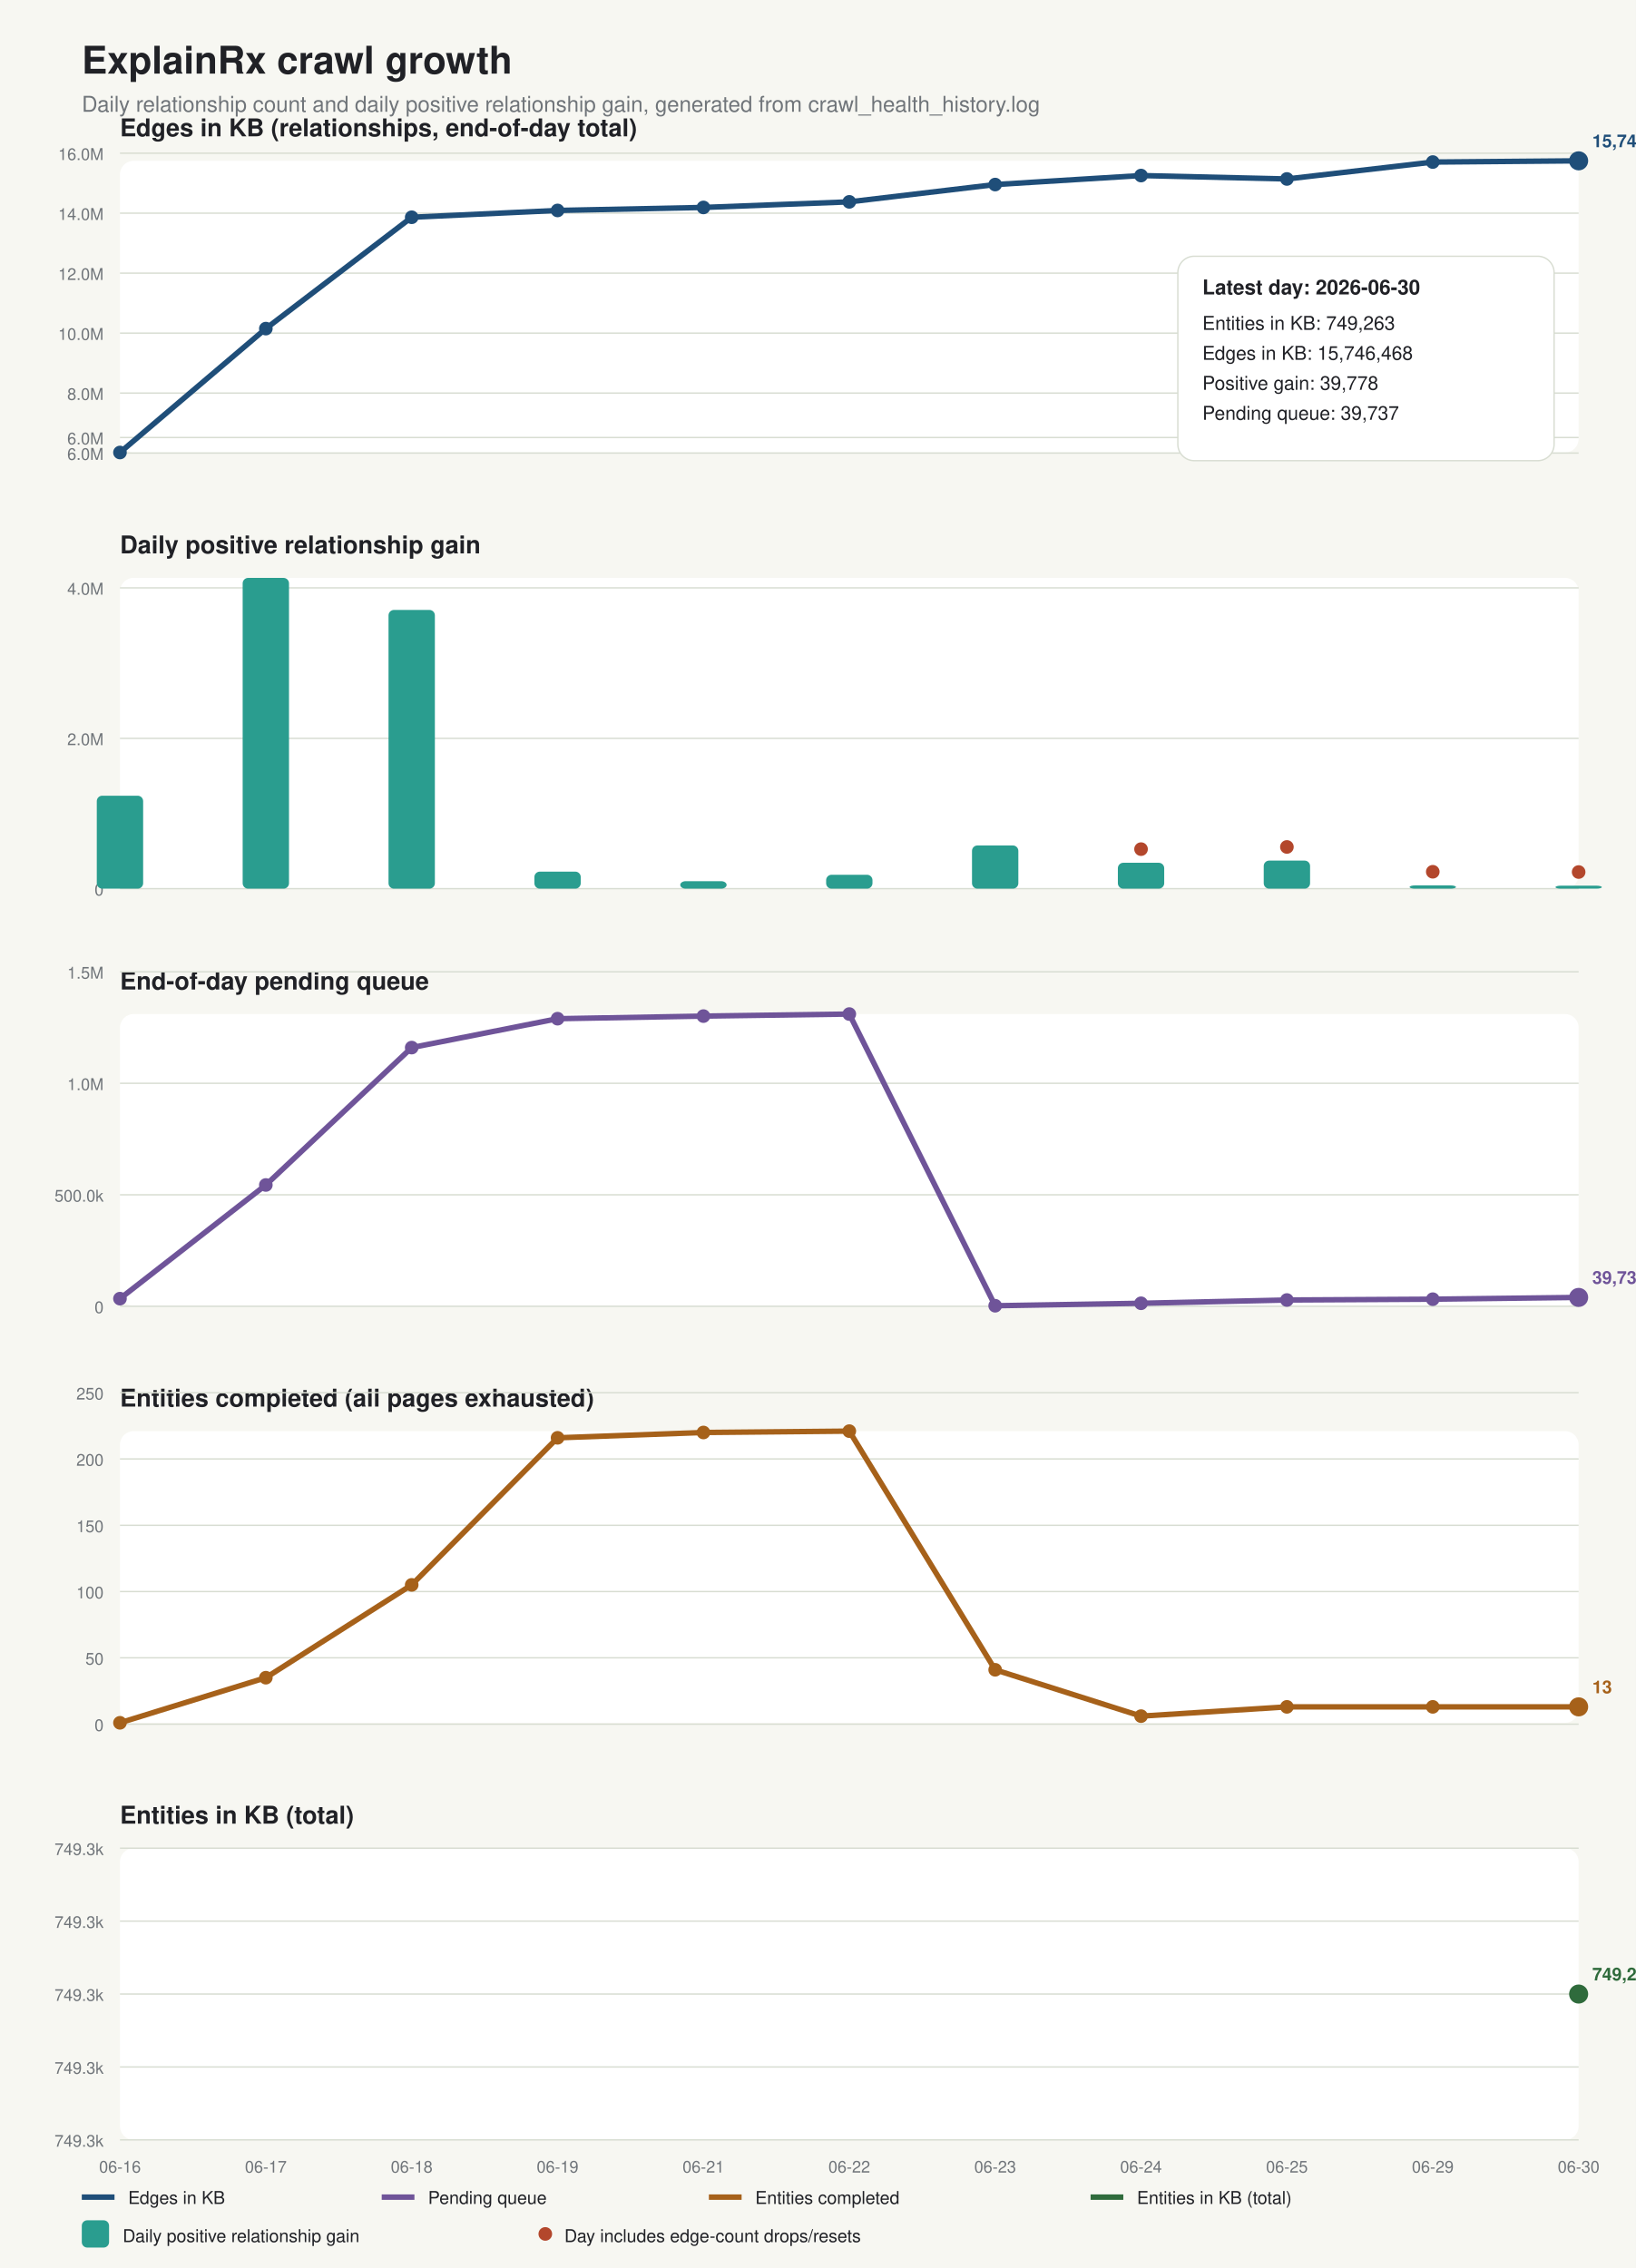
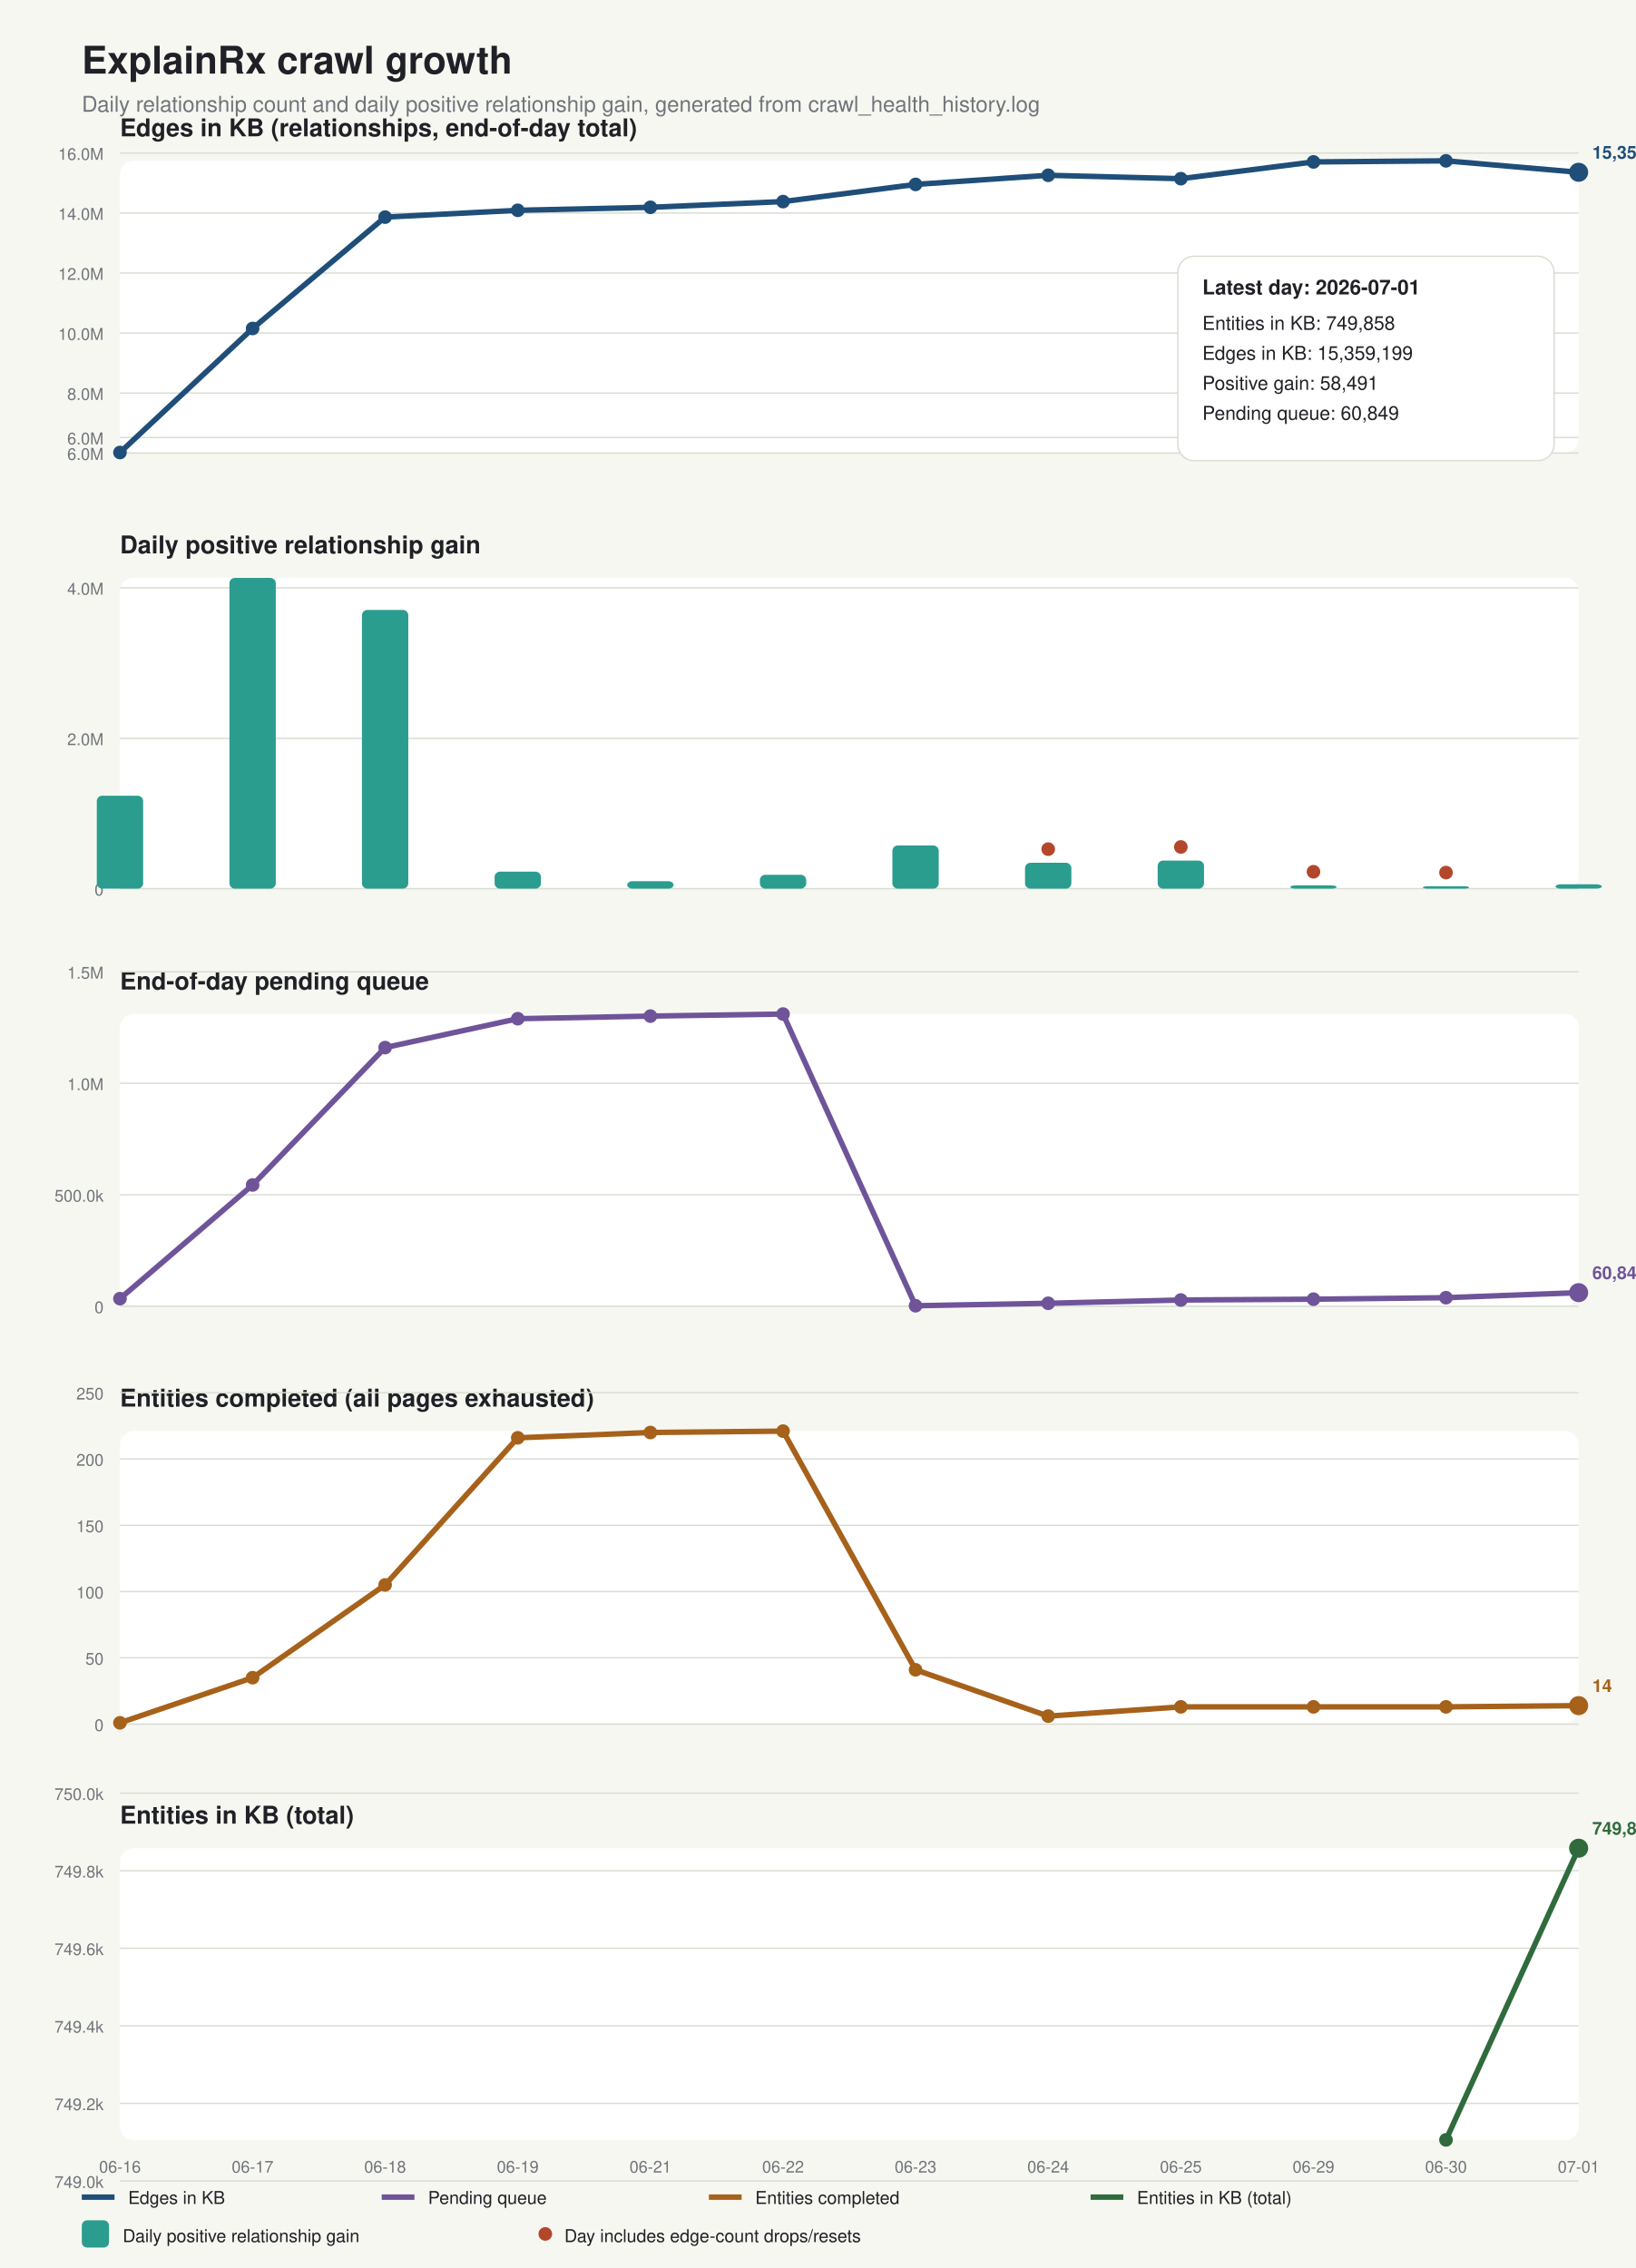
<svg xmlns="http://www.w3.org/2000/svg" width="1200" height="1664" viewBox="0 0 1200 1664">
  <rect width="100%" height="100%" fill="#f7f7f2" />
  <text x="60" y="54" font-family="Helvetica, Arial, sans-serif" font-size="28" font-weight="700" fill="#202126">ExplainRx crawl growth</text>
  <text x="60" y="82" font-family="Helvetica, Arial, sans-serif" font-size="16" fill="#70757a">Daily relationship count and daily positive relationship gain, generated from crawl_health_history.log</text>
  <rect x="88" y="118" width="1070" height="214" fill="#ffffff" rx="10" />
  <rect x="88" y="424" width="1070" height="228" fill="#ffffff" rx="10" />
  <rect x="88" y="744" width="1070" height="214" fill="#ffffff" rx="10" />
  <rect x="88" y="1050" width="1070" height="214" fill="#ffffff" rx="10" />
  <rect x="88" y="1356" width="1070" height="214" fill="#ffffff" rx="10" />
  <text x="88" y="100" font-family="Helvetica, Arial, sans-serif" font-size="18" font-weight="700" fill="#202126">Edges in KB (relationships, end-of-day total)</text>
  <text x="88" y="406" font-family="Helvetica, Arial, sans-serif" font-size="18" font-weight="700" fill="#202126">Daily positive relationship gain</text>
  <text x="88" y="726" font-family="Helvetica, Arial, sans-serif" font-size="18" font-weight="700" fill="#202126">End-of-day pending queue</text>
  <text x="88" y="1032" font-family="Helvetica, Arial, sans-serif" font-size="18" font-weight="700" fill="#202126">Entities completed (all pages exhausted)</text>
  <text x="88" y="1338" font-family="Helvetica, Arial, sans-serif" font-size="18" font-weight="700" fill="#202126">Entities in KB (total)</text>
  <line x1="88" y1="332.4" x2="1158" y2="332.4" stroke="#d8ddd2" stroke-width="1" />
  <text x="76" y="337.4" text-anchor="end" font-family="Helvetica, Arial, sans-serif" font-size="12" fill="#70757a">6.0M</text>
  <line x1="88" y1="288.4" x2="1158" y2="288.4" stroke="#d8ddd2" stroke-width="1" />
  <text x="76" y="293.4" text-anchor="end" font-family="Helvetica, Arial, sans-serif" font-size="12" fill="#70757a">8.0M</text>
  <line x1="88" y1="244.4" x2="1158" y2="244.4" stroke="#d8ddd2" stroke-width="1" />
  <text x="76" y="249.4" text-anchor="end" font-family="Helvetica, Arial, sans-serif" font-size="12" fill="#70757a">10.0M</text>
-   <line x1="88" y1="200.4" x2="1158" y2="200.4" stroke="#d8ddd2" stroke-width="1" />
-   <text x="76" y="205.4" text-anchor="end" font-family="Helvetica, Arial, sans-serif" font-size="12" fill="#70757a">12.0M</text>
-   <line x1="88" y1="156.4" x2="1158" y2="156.4" stroke="#d8ddd2" stroke-width="1" />
-   <text x="76" y="161.4" text-anchor="end" font-family="Helvetica, Arial, sans-serif" font-size="12" fill="#70757a">14.0M</text>
-   <line x1="88" y1="112.4" x2="1158" y2="112.4" stroke="#d8ddd2" stroke-width="1" />
-   <text x="76" y="117.4" text-anchor="end" font-family="Helvetica, Arial, sans-serif" font-size="12" fill="#70757a">16.0M</text>
+   <line x1="88" y1="200.3" x2="1158" y2="200.3" stroke="#d8ddd2" stroke-width="1" />
+   <text x="76" y="205.3" text-anchor="end" font-family="Helvetica, Arial, sans-serif" font-size="12" fill="#70757a">12.0M</text>
+   <line x1="88" y1="156.3" x2="1158" y2="156.3" stroke="#d8ddd2" stroke-width="1" />
+   <text x="76" y="161.3" text-anchor="end" font-family="Helvetica, Arial, sans-serif" font-size="12" fill="#70757a">14.0M</text>
+   <line x1="88" y1="112.3" x2="1158" y2="112.3" stroke="#d8ddd2" stroke-width="1" />
+   <text x="76" y="117.3" text-anchor="end" font-family="Helvetica, Arial, sans-serif" font-size="12" fill="#70757a">16.0M</text>
  <line x1="88" y1="652.0" x2="1158" y2="652.0" stroke="#d8ddd2" stroke-width="1" />
  <text x="76" y="657.0" text-anchor="end" font-family="Helvetica, Arial, sans-serif" font-size="12" fill="#70757a">0</text>
  <line x1="88" y1="541.7" x2="1158" y2="541.7" stroke="#d8ddd2" stroke-width="1" />
  <text x="76" y="546.7" text-anchor="end" font-family="Helvetica, Arial, sans-serif" font-size="12" fill="#70757a">2.0M</text>
  <line x1="88" y1="431.3" x2="1158" y2="431.3" stroke="#d8ddd2" stroke-width="1" />
  <text x="76" y="436.3" text-anchor="end" font-family="Helvetica, Arial, sans-serif" font-size="12" fill="#70757a">4.0M</text>
  <line x1="88" y1="321.0" x2="1158" y2="321.0" stroke="#d8ddd2" stroke-width="1" />
  <text x="76" y="326.0" text-anchor="end" font-family="Helvetica, Arial, sans-serif" font-size="12" fill="#70757a">6.0M</text>
  <line x1="88" y1="958.4" x2="1158" y2="958.4" stroke="#d8ddd2" stroke-width="1" />
  <text x="76" y="963.4" text-anchor="end" font-family="Helvetica, Arial, sans-serif" font-size="12" fill="#70757a">0</text>
  <line x1="88" y1="876.6" x2="1158" y2="876.6" stroke="#d8ddd2" stroke-width="1" />
  <text x="76" y="881.6" text-anchor="end" font-family="Helvetica, Arial, sans-serif" font-size="12" fill="#70757a">500.0k</text>
  <line x1="88" y1="794.8" x2="1158" y2="794.8" stroke="#d8ddd2" stroke-width="1" />
  <text x="76" y="799.8" text-anchor="end" font-family="Helvetica, Arial, sans-serif" font-size="12" fill="#70757a">1.0M</text>
  <line x1="88" y1="713.0" x2="1158" y2="713.0" stroke="#d8ddd2" stroke-width="1" />
  <text x="76" y="718.0" text-anchor="end" font-family="Helvetica, Arial, sans-serif" font-size="12" fill="#70757a">1.5M</text>
  <line x1="88" y1="1265.0" x2="1158" y2="1265.0" stroke="#d8ddd2" stroke-width="1" />
  <text x="76" y="1270.0" text-anchor="end" font-family="Helvetica, Arial, sans-serif" font-size="12" fill="#70757a">0</text>
  <line x1="88" y1="1216.3" x2="1158" y2="1216.3" stroke="#d8ddd2" stroke-width="1" />
  <text x="76" y="1221.3" text-anchor="end" font-family="Helvetica, Arial, sans-serif" font-size="12" fill="#70757a">50</text>
  <line x1="88" y1="1167.7" x2="1158" y2="1167.7" stroke="#d8ddd2" stroke-width="1" />
  <text x="76" y="1172.7" text-anchor="end" font-family="Helvetica, Arial, sans-serif" font-size="12" fill="#70757a">100</text>
  <line x1="88" y1="1119.1" x2="1158" y2="1119.1" stroke="#d8ddd2" stroke-width="1" />
  <text x="76" y="1124.1" text-anchor="end" font-family="Helvetica, Arial, sans-serif" font-size="12" fill="#70757a">150</text>
  <line x1="88" y1="1070.4" x2="1158" y2="1070.4" stroke="#d8ddd2" stroke-width="1" />
  <text x="76" y="1075.4" text-anchor="end" font-family="Helvetica, Arial, sans-serif" font-size="12" fill="#70757a">200</text>
  <line x1="88" y1="1021.8" x2="1158" y2="1021.8" stroke="#d8ddd2" stroke-width="1" />
  <text x="76" y="1026.8" text-anchor="end" font-family="Helvetica, Arial, sans-serif" font-size="12" fill="#70757a">250</text>
-   <line x1="88" y1="1570.0" x2="1158" y2="1570.0" stroke="#d8ddd2" stroke-width="1" />
-   <text x="76" y="1575.0" text-anchor="end" font-family="Helvetica, Arial, sans-serif" font-size="12" fill="#70757a">749.3k</text>
-   <line x1="88" y1="1516.5" x2="1158" y2="1516.5" stroke="#d8ddd2" stroke-width="1" />
-   <text x="76" y="1521.5" text-anchor="end" font-family="Helvetica, Arial, sans-serif" font-size="12" fill="#70757a">749.3k</text>
-   <line x1="88" y1="1463.0" x2="1158" y2="1463.0" stroke="#d8ddd2" stroke-width="1" />
-   <text x="76" y="1468.0" text-anchor="end" font-family="Helvetica, Arial, sans-serif" font-size="12" fill="#70757a">749.3k</text>
-   <line x1="88" y1="1409.5" x2="1158" y2="1409.5" stroke="#d8ddd2" stroke-width="1" />
-   <text x="76" y="1414.5" text-anchor="end" font-family="Helvetica, Arial, sans-serif" font-size="12" fill="#70757a">749.3k</text>
-   <line x1="88" y1="1356.0" x2="1158" y2="1356.0" stroke="#d8ddd2" stroke-width="1" />
-   <text x="76" y="1361.0" text-anchor="end" font-family="Helvetica, Arial, sans-serif" font-size="12" fill="#70757a">749.3k</text>
-   <path d="M 88.0 332.0 L 195.0 241.1 L 302.0 159.4 L 409.0 154.4 L 516.0 152.2 L 623.0 148.1 L 730.0 135.4 L 837.0 128.8 L 944.0 131.3 L 1051.0 118.9 L 1158.0 118.0" fill="none" stroke="#1f4e79" stroke-width="4" stroke-linecap="round" stroke-linejoin="round" />
+   <line x1="88" y1="1600.2" x2="1158" y2="1600.2" stroke="#d8ddd2" stroke-width="1" />
+   <text x="76" y="1605.2" text-anchor="end" font-family="Helvetica, Arial, sans-serif" font-size="12" fill="#70757a">749.0k</text>
+   <line x1="88" y1="1543.2" x2="1158" y2="1543.2" stroke="#d8ddd2" stroke-width="1" />
+   <text x="76" y="1548.2" text-anchor="end" font-family="Helvetica, Arial, sans-serif" font-size="12" fill="#70757a">749.2k</text>
+   <line x1="88" y1="1486.3" x2="1158" y2="1486.3" stroke="#d8ddd2" stroke-width="1" />
+   <text x="76" y="1491.3" text-anchor="end" font-family="Helvetica, Arial, sans-serif" font-size="12" fill="#70757a">749.4k</text>
+   <line x1="88" y1="1429.4" x2="1158" y2="1429.4" stroke="#d8ddd2" stroke-width="1" />
+   <text x="76" y="1434.4" text-anchor="end" font-family="Helvetica, Arial, sans-serif" font-size="12" fill="#70757a">749.6k</text>
+   <line x1="88" y1="1372.5" x2="1158" y2="1372.5" stroke="#d8ddd2" stroke-width="1" />
+   <text x="76" y="1377.5" text-anchor="end" font-family="Helvetica, Arial, sans-serif" font-size="12" fill="#70757a">749.8k</text>
+   <line x1="88" y1="1315.6" x2="1158" y2="1315.6" stroke="#d8ddd2" stroke-width="1" />
+   <text x="76" y="1320.6" text-anchor="end" font-family="Helvetica, Arial, sans-serif" font-size="12" fill="#70757a">750.0k</text>
+   <path d="M 88.0 332.0 L 185.3 241.0 L 282.5 159.3 L 379.8 154.3 L 477.1 152.1 L 574.4 147.9 L 671.6 135.3 L 768.9 128.6 L 866.2 131.1 L 963.5 118.8 L 1060.7 118.0 L 1158.0 126.4" fill="none" stroke="#1f4e79" stroke-width="4" stroke-linecap="round" stroke-linejoin="round" />
  <circle cx="88.0" cy="332.0" r="5" fill="#1f4e79" />
-   <circle cx="195.0" cy="241.1" r="5" fill="#1f4e79" />
-   <circle cx="302.0" cy="159.4" r="5" fill="#1f4e79" />
-   <circle cx="409.0" cy="154.4" r="5" fill="#1f4e79" />
-   <circle cx="516.0" cy="152.2" r="5" fill="#1f4e79" />
-   <circle cx="623.0" cy="148.1" r="5" fill="#1f4e79" />
-   <circle cx="730.0" cy="135.4" r="5" fill="#1f4e79" />
-   <circle cx="837.0" cy="128.8" r="5" fill="#1f4e79" />
-   <circle cx="944.0" cy="131.3" r="5" fill="#1f4e79" />
-   <circle cx="1051.0" cy="118.9" r="5" fill="#1f4e79" />
-   <circle cx="1158.0" cy="118.0" r="7" fill="#1f4e79" />
-   <text x="1168.0" y="108.0" font-family="Helvetica, Arial, sans-serif" font-size="13" font-weight="700" fill="#1f4e79">15,746,468</text>
+   <circle cx="185.3" cy="241.0" r="5" fill="#1f4e79" />
+   <circle cx="282.5" cy="159.3" r="5" fill="#1f4e79" />
+   <circle cx="379.8" cy="154.3" r="5" fill="#1f4e79" />
+   <circle cx="477.1" cy="152.1" r="5" fill="#1f4e79" />
+   <circle cx="574.4" cy="147.9" r="5" fill="#1f4e79" />
+   <circle cx="671.6" cy="135.3" r="5" fill="#1f4e79" />
+   <circle cx="768.9" cy="128.6" r="5" fill="#1f4e79" />
+   <circle cx="866.2" cy="131.1" r="5" fill="#1f4e79" />
+   <circle cx="963.5" cy="118.8" r="5" fill="#1f4e79" />
+   <circle cx="1060.7" cy="118.0" r="5" fill="#1f4e79" />
+   <circle cx="1158.0" cy="126.4" r="7" fill="#1f4e79" />
+   <text x="1168.0" y="116.4" font-family="Helvetica, Arial, sans-serif" font-size="13" font-weight="700" fill="#1f4e79">15,359,199</text>
  <rect x="71.0" y="583.8" width="34" height="68.2" rx="4" fill="#2a9d8f" />
-   <rect x="178.0" y="424.0" width="34" height="228.0" rx="4" fill="#2a9d8f" />
-   <rect x="285.0" y="447.5" width="34" height="204.5" rx="4" fill="#2a9d8f" />
-   <rect x="392.0" y="639.5" width="34" height="12.5" rx="4" fill="#2a9d8f" />
-   <rect x="499.0" y="646.5" width="34" height="5.5" rx="4" fill="#2a9d8f" />
-   <rect x="606.0" y="641.8" width="34" height="10.2" rx="4" fill="#2a9d8f" />
-   <rect x="713.0" y="620.3" width="34" height="31.7" rx="4" fill="#2a9d8f" />
-   <rect x="820.0" y="633.0" width="34" height="19.0" rx="4" fill="#2a9d8f" />
-   <circle cx="837.0" cy="623.0" r="5" fill="#b3472c" />
-   <rect x="927.0" y="631.4" width="34" height="20.6" rx="4" fill="#2a9d8f" />
-   <circle cx="944.0" cy="621.4" r="5" fill="#b3472c" />
-   <rect x="1034.0" y="649.6" width="34" height="2.4" rx="4" fill="#2a9d8f" />
-   <circle cx="1051.0" cy="639.6" r="5" fill="#b3472c" />
-   <rect x="1141.0" y="649.8" width="34" height="2.2" rx="4" fill="#2a9d8f" />
-   <circle cx="1158.0" cy="639.8" r="5" fill="#b3472c" />
-   <path d="M 88.0 952.8 L 195.0 869.4 L 302.0 768.6 L 409.0 747.4 L 516.0 745.5 L 623.0 744.0 L 730.0 958.0 L 837.0 956.2 L 944.0 953.8 L 1051.0 953.2 L 1158.0 951.9" fill="none" stroke="#6f5499" stroke-width="4" stroke-linecap="round" stroke-linejoin="round" />
+   <rect x="168.3" y="424.0" width="34" height="228.0" rx="4" fill="#2a9d8f" />
+   <rect x="265.5" y="447.5" width="34" height="204.5" rx="4" fill="#2a9d8f" />
+   <rect x="362.8" y="639.5" width="34" height="12.5" rx="4" fill="#2a9d8f" />
+   <rect x="460.1" y="646.5" width="34" height="5.5" rx="4" fill="#2a9d8f" />
+   <rect x="557.4" y="641.8" width="34" height="10.2" rx="4" fill="#2a9d8f" />
+   <rect x="654.6" y="620.3" width="34" height="31.7" rx="4" fill="#2a9d8f" />
+   <rect x="751.9" y="633.0" width="34" height="19.0" rx="4" fill="#2a9d8f" />
+   <circle cx="768.9" cy="623.0" r="5" fill="#b3472c" />
+   <rect x="849.2" y="631.4" width="34" height="20.6" rx="4" fill="#2a9d8f" />
+   <circle cx="866.2" cy="621.4" r="5" fill="#b3472c" />
+   <rect x="946.5" y="649.6" width="34" height="2.4" rx="4" fill="#2a9d8f" />
+   <circle cx="963.5" cy="639.6" r="5" fill="#b3472c" />
+   <rect x="1043.7" y="650.2" width="34" height="1.8" rx="4" fill="#2a9d8f" />
+   <circle cx="1060.7" cy="640.2" r="5" fill="#b3472c" />
+   <rect x="1141.0" y="648.8" width="34" height="3.2" rx="4" fill="#2a9d8f" />
+   <path d="M 88.0 952.8 L 185.3 869.4 L 282.5 768.6 L 379.8 747.4 L 477.1 745.5 L 574.4 744.0 L 671.6 958.0 L 768.9 956.2 L 866.2 953.8 L 963.5 953.2 L 1060.7 952.1 L 1158.0 948.4" fill="none" stroke="#6f5499" stroke-width="4" stroke-linecap="round" stroke-linejoin="round" />
  <circle cx="88.0" cy="952.8" r="5" fill="#6f5499" />
-   <circle cx="195.0" cy="869.4" r="5" fill="#6f5499" />
-   <circle cx="302.0" cy="768.6" r="5" fill="#6f5499" />
-   <circle cx="409.0" cy="747.4" r="5" fill="#6f5499" />
-   <circle cx="516.0" cy="745.5" r="5" fill="#6f5499" />
-   <circle cx="623.0" cy="744.0" r="5" fill="#6f5499" />
-   <circle cx="730.0" cy="958.0" r="5" fill="#6f5499" />
-   <circle cx="837.0" cy="956.2" r="5" fill="#6f5499" />
-   <circle cx="944.0" cy="953.8" r="5" fill="#6f5499" />
-   <circle cx="1051.0" cy="953.2" r="5" fill="#6f5499" />
-   <circle cx="1158.0" cy="951.9" r="7" fill="#6f5499" />
-   <text x="1168.0" y="941.9" font-family="Helvetica, Arial, sans-serif" font-size="13" font-weight="700" fill="#6f5499">39,737</text>
-   <path d="M 88.0 1264.0 L 195.0 1230.9 L 302.0 1162.8 L 409.0 1054.9 L 516.0 1051.0 L 623.0 1050.0 L 730.0 1225.1 L 837.0 1259.1 L 944.0 1252.3 L 1051.0 1252.3 L 1158.0 1252.3" fill="none" stroke="#a6611a" stroke-width="4" stroke-linecap="round" stroke-linejoin="round" />
+   <circle cx="185.3" cy="869.4" r="5" fill="#6f5499" />
+   <circle cx="282.5" cy="768.6" r="5" fill="#6f5499" />
+   <circle cx="379.8" cy="747.4" r="5" fill="#6f5499" />
+   <circle cx="477.1" cy="745.5" r="5" fill="#6f5499" />
+   <circle cx="574.4" cy="744.0" r="5" fill="#6f5499" />
+   <circle cx="671.6" cy="958.0" r="5" fill="#6f5499" />
+   <circle cx="768.9" cy="956.2" r="5" fill="#6f5499" />
+   <circle cx="866.2" cy="953.8" r="5" fill="#6f5499" />
+   <circle cx="963.5" cy="953.2" r="5" fill="#6f5499" />
+   <circle cx="1060.7" cy="952.1" r="5" fill="#6f5499" />
+   <circle cx="1158.0" cy="948.4" r="7" fill="#6f5499" />
+   <text x="1168.0" y="938.4" font-family="Helvetica, Arial, sans-serif" font-size="13" font-weight="700" fill="#6f5499">60,849</text>
+   <path d="M 88.0 1264.0 L 185.3 1230.9 L 282.5 1162.8 L 379.8 1054.9 L 477.1 1051.0 L 574.4 1050.0 L 671.6 1225.1 L 768.9 1259.1 L 866.2 1252.3 L 963.5 1252.3 L 1060.7 1252.3 L 1158.0 1251.4" fill="none" stroke="#a6611a" stroke-width="4" stroke-linecap="round" stroke-linejoin="round" />
  <circle cx="88.0" cy="1264.0" r="5" fill="#a6611a" />
-   <circle cx="195.0" cy="1230.9" r="5" fill="#a6611a" />
-   <circle cx="302.0" cy="1162.8" r="5" fill="#a6611a" />
-   <circle cx="409.0" cy="1054.9" r="5" fill="#a6611a" />
-   <circle cx="516.0" cy="1051.0" r="5" fill="#a6611a" />
-   <circle cx="623.0" cy="1050.0" r="5" fill="#a6611a" />
-   <circle cx="730.0" cy="1225.1" r="5" fill="#a6611a" />
-   <circle cx="837.0" cy="1259.1" r="5" fill="#a6611a" />
-   <circle cx="944.0" cy="1252.3" r="5" fill="#a6611a" />
-   <circle cx="1051.0" cy="1252.3" r="5" fill="#a6611a" />
-   <circle cx="1158.0" cy="1252.3" r="7" fill="#a6611a" />
-   <text x="1168.0" y="1242.3" font-family="Helvetica, Arial, sans-serif" font-size="13" font-weight="700" fill="#a6611a">13</text>
-   <circle cx="1158.0" cy="1463.0" r="7" fill="#2f6b3c" />
-   <text x="1168.0" y="1453.0" font-family="Helvetica, Arial, sans-serif" font-size="13" font-weight="700" fill="#2f6b3c">749,263</text>
+   <circle cx="185.3" cy="1230.9" r="5" fill="#a6611a" />
+   <circle cx="282.5" cy="1162.8" r="5" fill="#a6611a" />
+   <circle cx="379.8" cy="1054.9" r="5" fill="#a6611a" />
+   <circle cx="477.1" cy="1051.0" r="5" fill="#a6611a" />
+   <circle cx="574.4" cy="1050.0" r="5" fill="#a6611a" />
+   <circle cx="671.6" cy="1225.1" r="5" fill="#a6611a" />
+   <circle cx="768.9" cy="1259.1" r="5" fill="#a6611a" />
+   <circle cx="866.2" cy="1252.3" r="5" fill="#a6611a" />
+   <circle cx="963.5" cy="1252.3" r="5" fill="#a6611a" />
+   <circle cx="1060.7" cy="1252.3" r="5" fill="#a6611a" />
+   <circle cx="1158.0" cy="1251.4" r="7" fill="#a6611a" />
+   <text x="1168.0" y="1241.4" font-family="Helvetica, Arial, sans-serif" font-size="13" font-weight="700" fill="#a6611a">14</text>
+   <path d="M 1060.7 1570.0 L 1158.0 1356.0" fill="none" stroke="#2f6b3c" stroke-width="4" stroke-linecap="round" stroke-linejoin="round" />
+   <circle cx="1060.7" cy="1570.0" r="5" fill="#2f6b3c" />
+   <circle cx="1158.0" cy="1356.0" r="7" fill="#2f6b3c" />
+   <text x="1168.0" y="1346.0" font-family="Helvetica, Arial, sans-serif" font-size="13" font-weight="700" fill="#2f6b3c">749,858</text>
  <text x="88.0" y="1594" text-anchor="middle" font-family="Helvetica, Arial, sans-serif" font-size="12" fill="#70757a">06-16</text>
-   <text x="195.0" y="1594" text-anchor="middle" font-family="Helvetica, Arial, sans-serif" font-size="12" fill="#70757a">06-17</text>
-   <text x="302.0" y="1594" text-anchor="middle" font-family="Helvetica, Arial, sans-serif" font-size="12" fill="#70757a">06-18</text>
-   <text x="409.0" y="1594" text-anchor="middle" font-family="Helvetica, Arial, sans-serif" font-size="12" fill="#70757a">06-19</text>
-   <text x="516.0" y="1594" text-anchor="middle" font-family="Helvetica, Arial, sans-serif" font-size="12" fill="#70757a">06-21</text>
-   <text x="623.0" y="1594" text-anchor="middle" font-family="Helvetica, Arial, sans-serif" font-size="12" fill="#70757a">06-22</text>
-   <text x="730.0" y="1594" text-anchor="middle" font-family="Helvetica, Arial, sans-serif" font-size="12" fill="#70757a">06-23</text>
-   <text x="837.0" y="1594" text-anchor="middle" font-family="Helvetica, Arial, sans-serif" font-size="12" fill="#70757a">06-24</text>
-   <text x="944.0" y="1594" text-anchor="middle" font-family="Helvetica, Arial, sans-serif" font-size="12" fill="#70757a">06-25</text>
-   <text x="1051.0" y="1594" text-anchor="middle" font-family="Helvetica, Arial, sans-serif" font-size="12" fill="#70757a">06-29</text>
-   <text x="1158.0" y="1594" text-anchor="middle" font-family="Helvetica, Arial, sans-serif" font-size="12" fill="#70757a">06-30</text>
+   <text x="185.3" y="1594" text-anchor="middle" font-family="Helvetica, Arial, sans-serif" font-size="12" fill="#70757a">06-17</text>
+   <text x="282.5" y="1594" text-anchor="middle" font-family="Helvetica, Arial, sans-serif" font-size="12" fill="#70757a">06-18</text>
+   <text x="379.8" y="1594" text-anchor="middle" font-family="Helvetica, Arial, sans-serif" font-size="12" fill="#70757a">06-19</text>
+   <text x="477.1" y="1594" text-anchor="middle" font-family="Helvetica, Arial, sans-serif" font-size="12" fill="#70757a">06-21</text>
+   <text x="574.4" y="1594" text-anchor="middle" font-family="Helvetica, Arial, sans-serif" font-size="12" fill="#70757a">06-22</text>
+   <text x="671.6" y="1594" text-anchor="middle" font-family="Helvetica, Arial, sans-serif" font-size="12" fill="#70757a">06-23</text>
+   <text x="768.9" y="1594" text-anchor="middle" font-family="Helvetica, Arial, sans-serif" font-size="12" fill="#70757a">06-24</text>
+   <text x="866.2" y="1594" text-anchor="middle" font-family="Helvetica, Arial, sans-serif" font-size="12" fill="#70757a">06-25</text>
+   <text x="963.5" y="1594" text-anchor="middle" font-family="Helvetica, Arial, sans-serif" font-size="12" fill="#70757a">06-29</text>
+   <text x="1060.7" y="1594" text-anchor="middle" font-family="Helvetica, Arial, sans-serif" font-size="12" fill="#70757a">06-30</text>
+   <text x="1158.0" y="1594" text-anchor="middle" font-family="Helvetica, Arial, sans-serif" font-size="12" fill="#70757a">07-01</text>
  <rect x="864" y="188" width="276" height="150" rx="12" fill="#ffffff" stroke="#d8ddd2" />
-   <text x="882" y="216" font-family="Helvetica, Arial, sans-serif" font-size="15" font-weight="700" fill="#202126">Latest day: 2026-06-30</text>
-   <text x="882" y="242" font-family="Helvetica, Arial, sans-serif" font-size="14" fill="#202126">Entities in KB: 749,263</text>
-   <text x="882" y="264" font-family="Helvetica, Arial, sans-serif" font-size="14" fill="#202126">Edges in KB: 15,746,468</text>
-   <text x="882" y="286" font-family="Helvetica, Arial, sans-serif" font-size="14" fill="#202126">Positive gain: 39,778</text>
-   <text x="882" y="308" font-family="Helvetica, Arial, sans-serif" font-size="14" fill="#202126">Pending queue: 39,737</text>
+   <text x="882" y="216" font-family="Helvetica, Arial, sans-serif" font-size="15" font-weight="700" fill="#202126">Latest day: 2026-07-01</text>
+   <text x="882" y="242" font-family="Helvetica, Arial, sans-serif" font-size="14" fill="#202126">Entities in KB: 749,858</text>
+   <text x="882" y="264" font-family="Helvetica, Arial, sans-serif" font-size="14" fill="#202126">Edges in KB: 15,359,199</text>
+   <text x="882" y="286" font-family="Helvetica, Arial, sans-serif" font-size="14" fill="#202126">Positive gain: 58,491</text>
+   <text x="882" y="308" font-family="Helvetica, Arial, sans-serif" font-size="14" fill="#202126">Pending queue: 60,849</text>
  <line x1="60" y1="1612" x2="84" y2="1612" stroke="#1f4e79" stroke-width="4" />
  <text x="94" y="1617" font-family="Helvetica, Arial, sans-serif" font-size="13" fill="#202126">Edges in KB</text>
  <line x1="280" y1="1612" x2="304" y2="1612" stroke="#6f5499" stroke-width="4" />
  <text x="314" y="1617" font-family="Helvetica, Arial, sans-serif" font-size="13" fill="#202126">Pending queue</text>
  <line x1="520" y1="1612" x2="544" y2="1612" stroke="#a6611a" stroke-width="4" />
  <text x="554" y="1617" font-family="Helvetica, Arial, sans-serif" font-size="13" fill="#202126">Entities completed</text>
  <line x1="800" y1="1612" x2="824" y2="1612" stroke="#2f6b3c" stroke-width="4" />
  <text x="834" y="1617" font-family="Helvetica, Arial, sans-serif" font-size="13" fill="#202126">Entities in KB (total)</text>
  <rect x="60" y="1629" width="20" height="20" rx="4" fill="#2a9d8f" />
  <text x="90" y="1645" font-family="Helvetica, Arial, sans-serif" font-size="13" fill="#202126">Daily positive relationship gain</text>
  <circle cx="400" cy="1639" r="5" fill="#b3472c" />
  <text x="414" y="1645" font-family="Helvetica, Arial, sans-serif" font-size="13" fill="#202126">Day includes edge-count drops/resets</text>
</svg>
